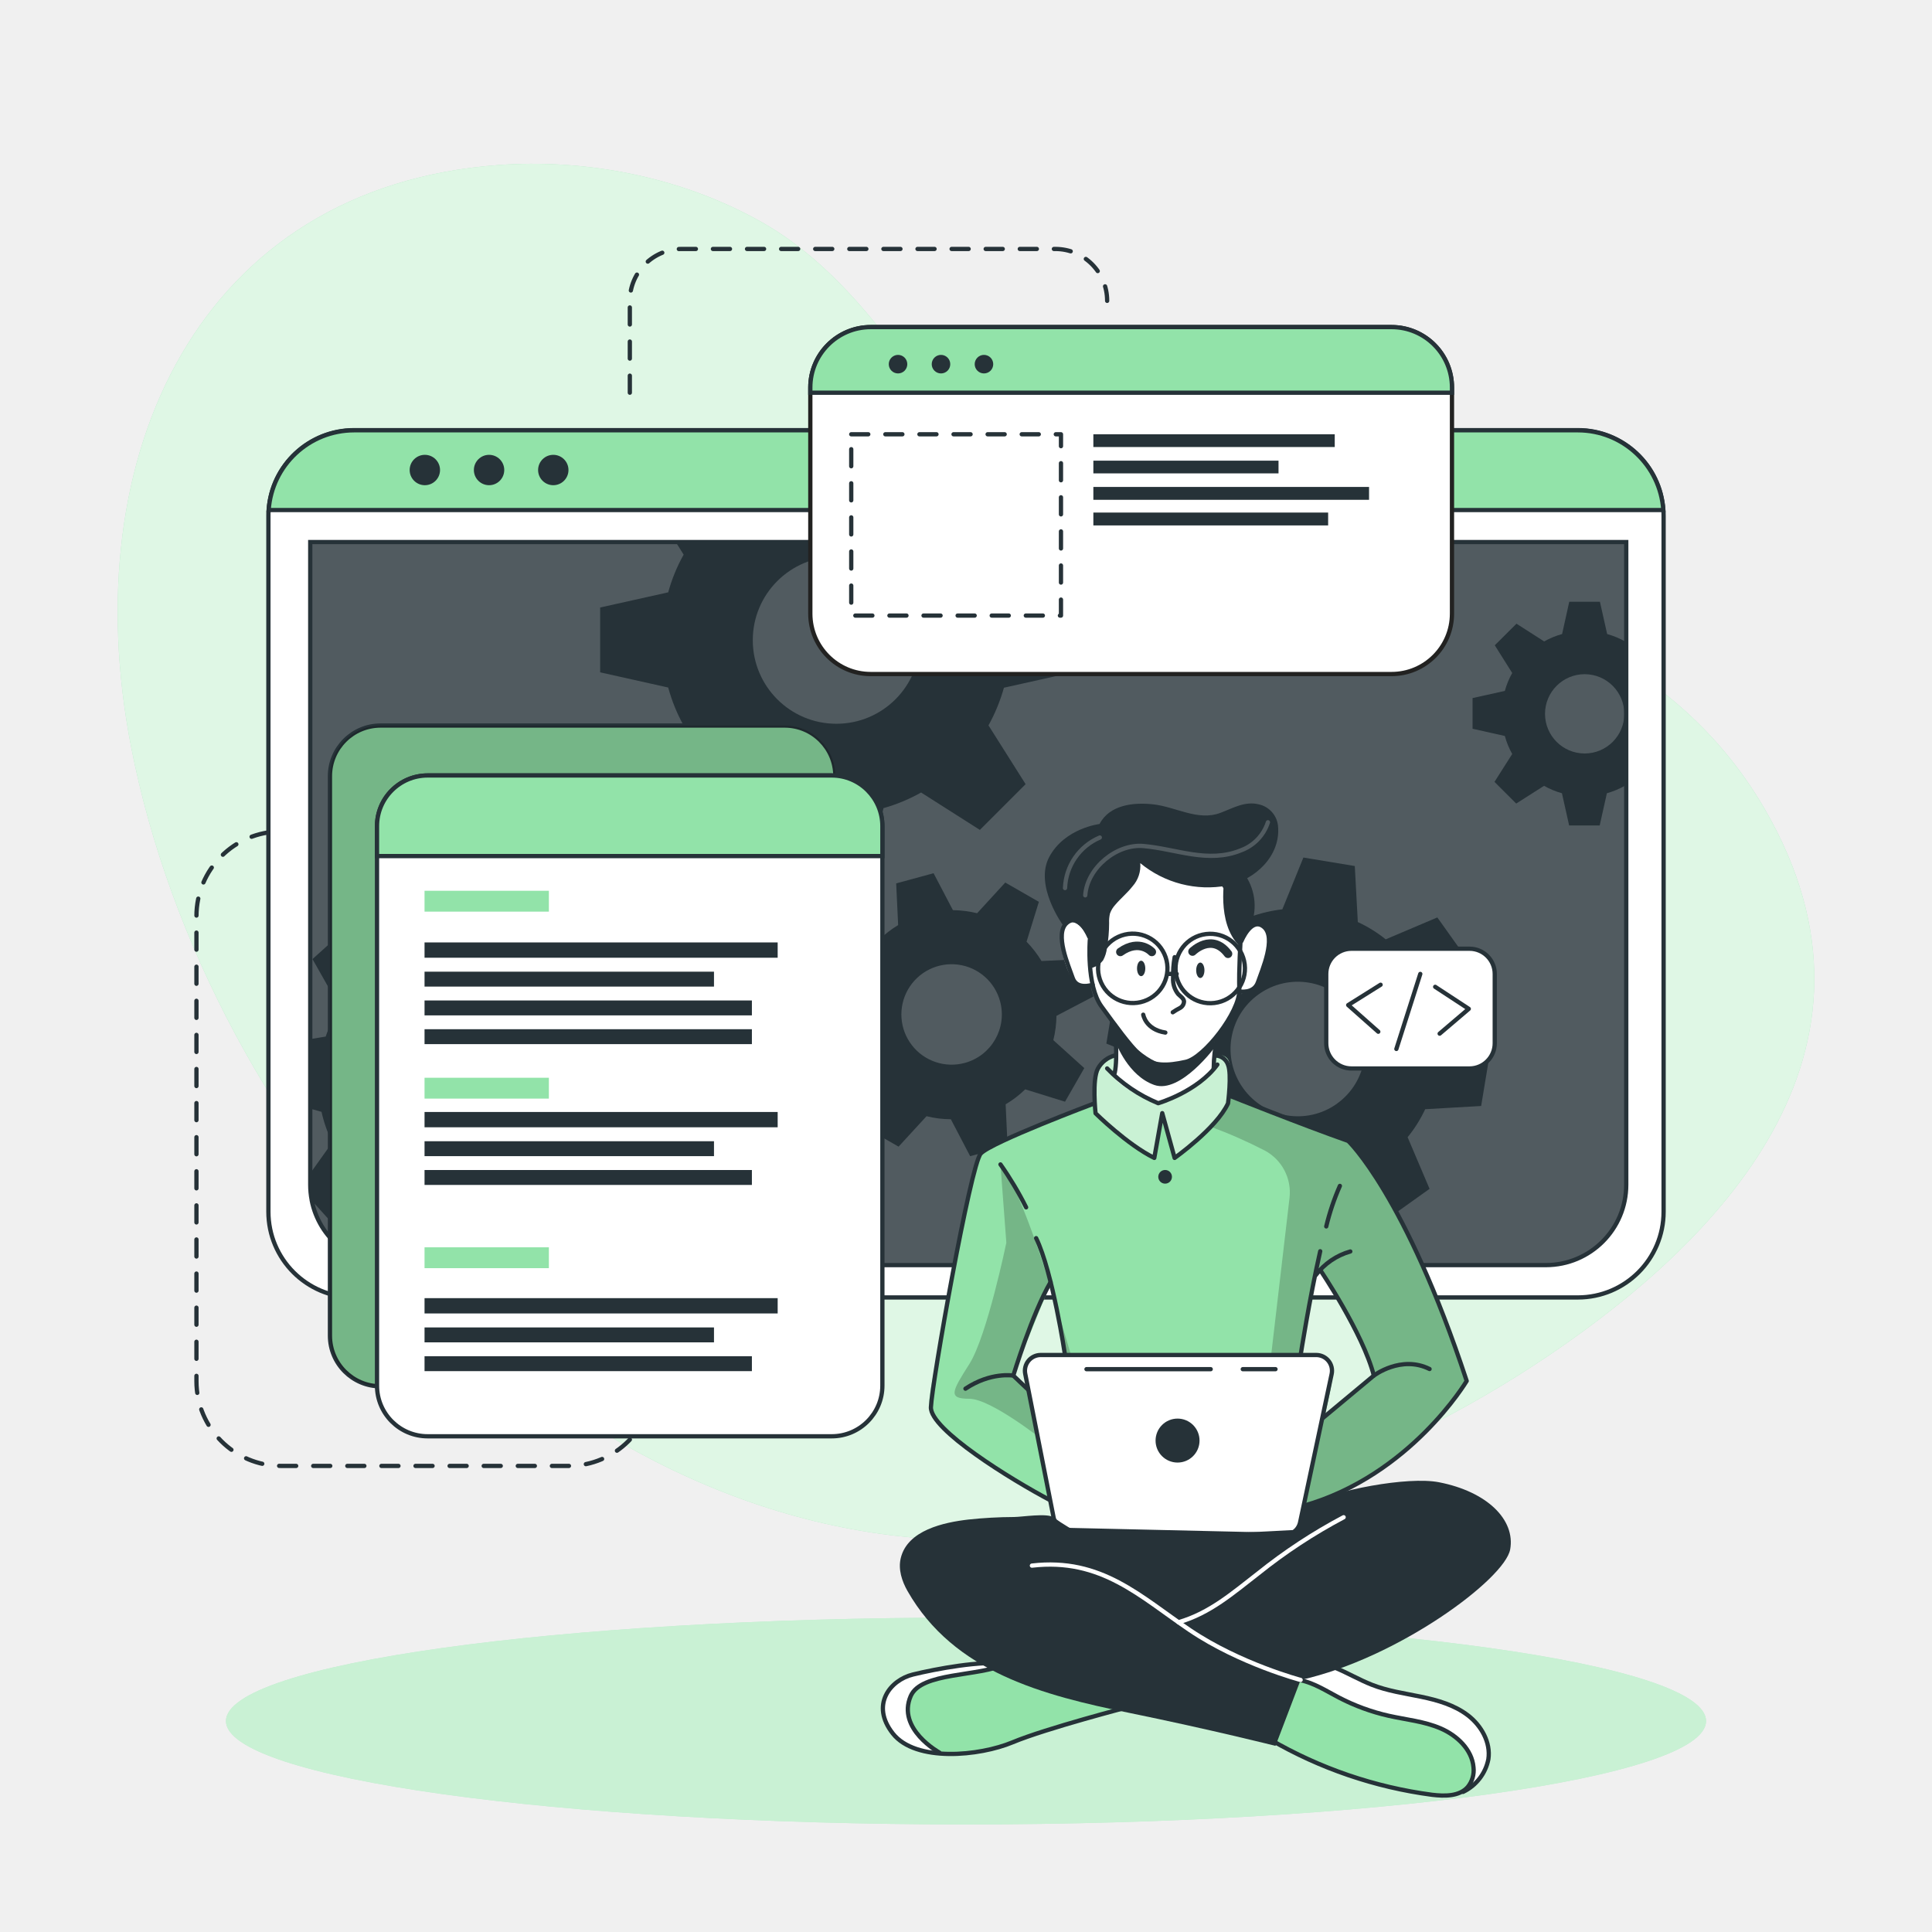
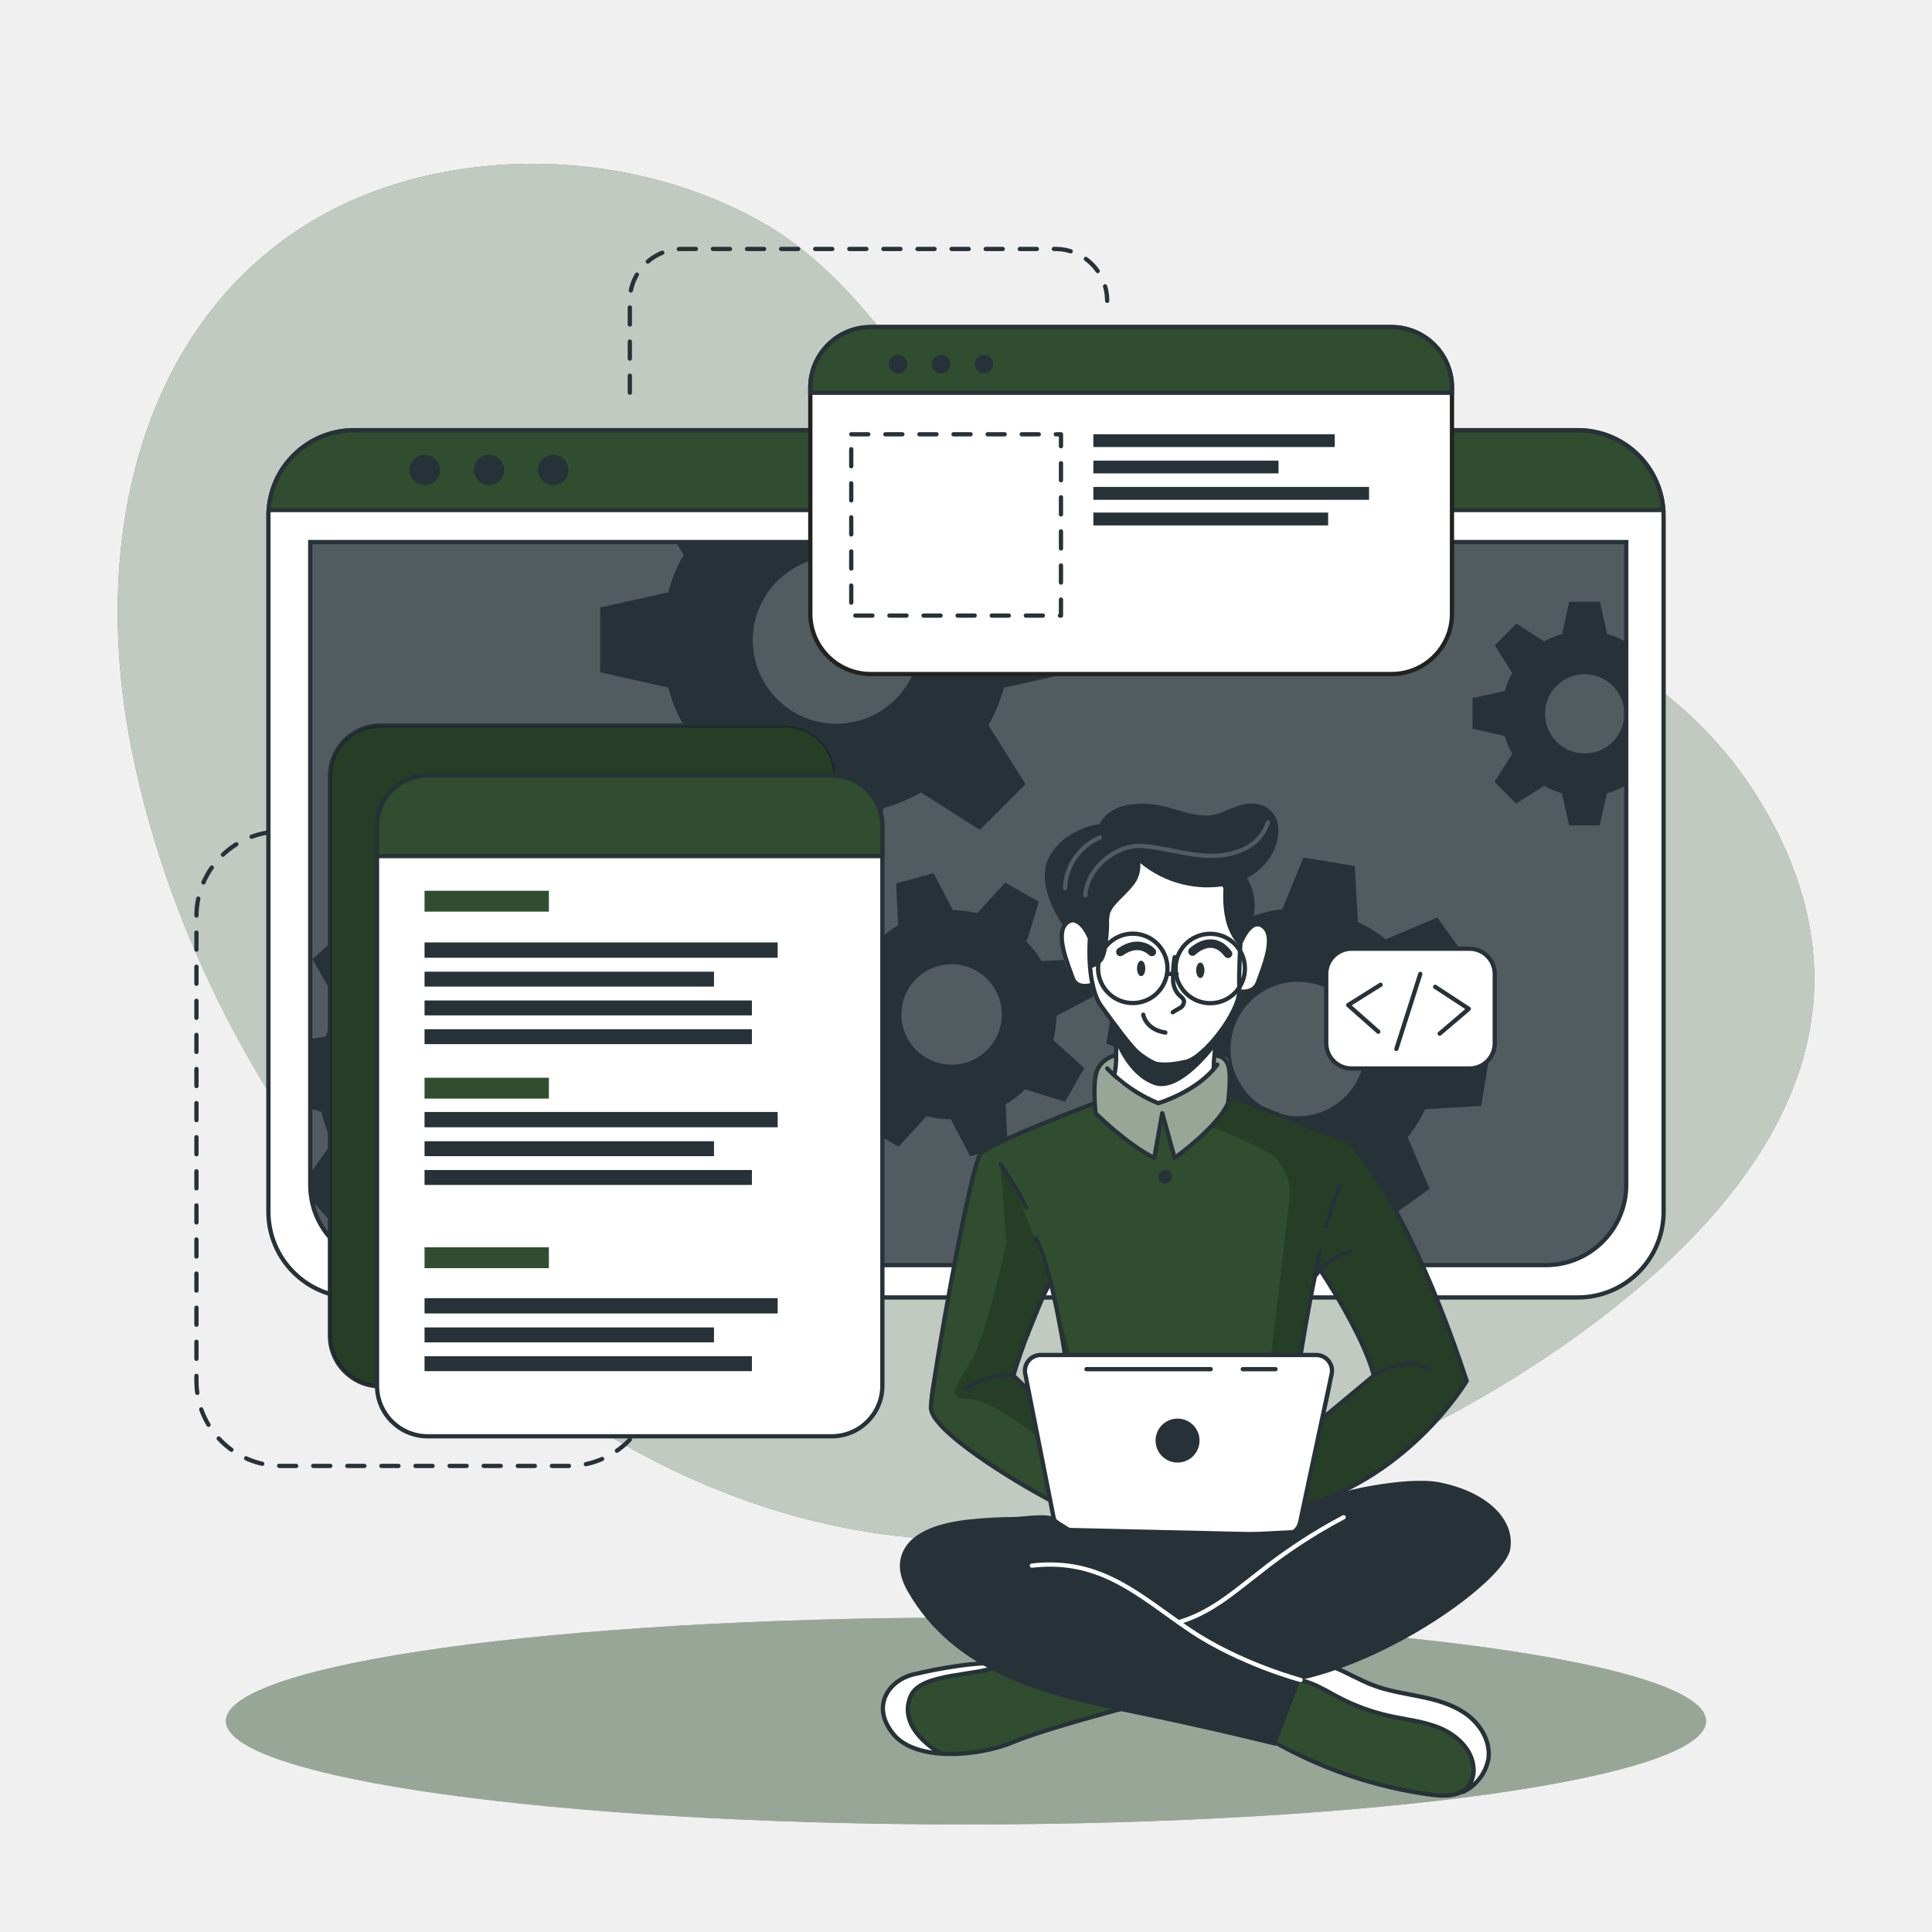
<svg xmlns="http://www.w3.org/2000/svg" viewBox="0 0 500 500">
-   <g id="freepik--background-simple--inject-49">
-     <path d="M456.55,209.11c-48.74-83.48-180.95-53.75-207.95-94.35C234.77,94,219.3,69.87,196.86,57.34c-21.39-12-46.19-16.21-67.81-14.63C51.84,48.36,19.11,117.44,33.94,193.3,53.74,294.49,143.44,397.86,250,398.58,305.74,399,359,379,400.7,350.87l.93-.63C443.33,321.85,493.77,272.84,456.55,209.11Z" style="fill:#92E3A9" />
+   <g id="freepik--background-simple--inject-13">
+     <path d="M456.55,209.11c-48.74-83.48-180.95-53.75-207.95-94.35C234.77,94,219.3,69.87,196.86,57.34c-21.39-12-46.19-16.21-67.81-14.63C51.84,48.36,19.11,117.44,33.94,193.3,53.74,294.49,143.44,397.86,250,398.58,305.74,399,359,379,400.7,350.87l.93-.63C443.33,321.85,493.77,272.84,456.55,209.11Z" style="fill:#304D30" />
    <path d="M456.55,209.11c-48.74-83.48-180.95-53.75-207.95-94.35C234.77,94,219.3,69.87,196.86,57.34c-21.39-12-46.19-16.21-67.81-14.63C51.84,48.36,19.11,117.44,33.94,193.3,53.74,294.49,143.44,397.86,250,398.58,305.74,399,359,379,400.7,350.87l.93-.63C443.33,321.85,493.77,272.84,456.55,209.11Z" style="fill:#fff;opacity:0.7" />
  </g>
-   <g id="freepik--Lines--inject-49">
+   <g id="freepik--Lines--inject-13">
    <path d="M78.19,215.18H72.77a21.93,21.93,0,0,0-21.93,21.93V357.45a21.93,21.93,0,0,0,21.93,21.93h74.36a21.93,21.93,0,0,0,21.93-21.93h0" style="fill:none;stroke:#263238;stroke-linecap:round;stroke-linejoin:round;stroke-width:1.103px;stroke-dasharray:4.412" />
    <path d="M163,101.63V77.86A13.43,13.43,0,0,1,176.4,64.43h96.7a13.43,13.43,0,0,1,13.43,13.43h0" style="fill:none;stroke:#263238;stroke-linecap:round;stroke-linejoin:round;stroke-width:1.103px;stroke-dasharray:4.412" />
  </g>
-   <g id="freepik--Shadow--inject-49">
-     <ellipse cx="250" cy="445.4" rx="191.52" ry="26.76" style="fill:#92E3A9" />
+   <g id="freepik--Shadow--inject-13">
+     <ellipse cx="250" cy="445.4" rx="191.52" ry="26.76" style="fill:#304D30" />
    <ellipse cx="250" cy="445.4" rx="191.52" ry="26.76" style="fill:#fff;opacity:0.5" />
  </g>
-   <g id="freepik--Window--inject-49">
+   <g id="freepik--Window--inject-13">
    <path d="M430.54,133.52V313.58a22.2,22.2,0,0,1-22.19,22.2H91.65a22.2,22.2,0,0,1-22.19-22.2V133.52c0-.53,0-1,.07-1.56a22.18,22.18,0,0,1,22.12-20.64h316.7A22.18,22.18,0,0,1,430.47,132C430.52,132.48,430.54,133,430.54,133.52Z" style="fill:#fff;stroke:#263238;stroke-linecap:round;stroke-linejoin:round;stroke-width:1.103px" />
    <path d="M80.26,140.28H420.87a0,0,0,0,1,0,0V306.61a20.8,20.8,0,0,1-20.8,20.8h-299a20.8,20.8,0,0,1-20.8-20.8V140.28a0,0,0,0,1,0,0Z" style="fill:#263238" />
    <path d="M420.88,140.28V306.61a20.69,20.69,0,0,1-20.57,20.8H100.83a20.69,20.69,0,0,1-20.57-20.8V140.28Z" style="fill:#fff;opacity:0.2" />
-     <path d="M430.47,132H69.53a22.18,22.18,0,0,1,22.12-20.64h316.7A22.18,22.18,0,0,1,430.47,132Z" style="fill:#92E3A9;stroke:#263238;stroke-miterlimit:10;stroke-width:1.103px" />
+     <path d="M430.47,132H69.53a22.18,22.18,0,0,1,22.12-20.64h316.7A22.18,22.18,0,0,1,430.47,132Z" style="fill:#304D30;stroke:#263238;stroke-miterlimit:10;stroke-width:1.103px" />
    <path d="M113.88,121.64a3.93,3.93,0,1,1-3.93-3.93A3.93,3.93,0,0,1,113.88,121.64Z" style="fill:#263238" />
    <path d="M130.5,121.64a3.93,3.93,0,1,1-3.93-3.93A3.93,3.93,0,0,1,130.5,121.64Z" style="fill:#263238" />
    <circle cx="143.19" cy="121.64" r="3.93" style="fill:#263238" />
    <path d="M420.87,140.28V306.61a20.8,20.8,0,0,1-20.8,20.8h-299a20.8,20.8,0,0,1-20.4-16.76v-.06a21,21,0,0,1-.38-4V140.28Z" style="fill:none;stroke:#263238;stroke-miterlimit:10;stroke-width:1.103px" />
    <path d="M420.55,166a20.94,20.94,0,0,0-4.62-1.91l-1.87-8.35h-7.94l-1.85,8.35a20.25,20.25,0,0,0-4.64,1.91l-7.17-4.59L386.85,167l4.51,7.17a20.35,20.35,0,0,0-1.91,4.64l-8.35,1.85v7.94l8.35,1.87a20,20,0,0,0,1.91,4.66l-4.59,7.22,5.62,5.61,7.21-4.59a20.39,20.39,0,0,0,4.63,1.92l1.86,8.34H414l1.86-8.34a20.78,20.78,0,0,0,4.62-1.92l.37.24V165.8Zm-10.44,29a10.26,10.26,0,1,1,10.26-10.25A10.25,10.25,0,0,1,410.11,195Z" style="fill:#263238" />
    <path d="M277.45,174.05V157.31l-17.6-3.91a45.51,45.51,0,0,0-4-9.77l2.13-3.35h-83.1l2.05,3.26a43,43,0,0,0-4,9.76l-17.61,3.92V174l17.61,3.93a43.65,43.65,0,0,0,4,9.84l-9.67,15.21,11.85,11.84,15.2-9.68a44.38,44.38,0,0,0,9.77,4.05L208,226.74H224.7l3.94-17.59a44.64,44.64,0,0,0,9.74-4.05l15.21,9.68,11.84-11.84-9.61-15.21a45.87,45.87,0,0,0,4-9.75Zm-61,13.26a21.63,21.63,0,1,1,21.63-21.63A21.62,21.62,0,0,1,216.45,187.31Z" style="fill:#263238" />
    <path d="M166.38,289l.71-13.29-13.77-3.88a37.21,37.21,0,0,0-2.82-7.9l8.32-11.68-8.92-9.89-12.46,7a36.51,36.51,0,0,0-7.59-3.63l-2.38-14.12L114.19,231l-3.84,13.81a35,35,0,0,0-7.9,2.8l-11.67-8.31-9.91,8.91,7.06,12.47a35,35,0,0,0-3.64,7.58l-4,.66v18l2.92.82A34.6,34.6,0,0,0,86,295.65l-5.74,8.05.38,6.89v.06l5.93,6.57,12.48-7.05a34.66,34.66,0,0,0,7.61,3.67L109,327.4h0l.11.57,13.28.7.35-1.27h0l3.49-12.53a35.53,35.53,0,0,0,7.94-2.8l11.65,8.3,9.9-8.9-7-12.48a34.53,34.53,0,0,0,3.59-7.57Zm-35.27-20.75a17.2,17.2,0,1,0-1.28,24.28A17.2,17.2,0,0,0,131.11,268.29Z" style="fill:#263238" />
    <path d="M272.6,269.19a27.25,27.25,0,0,0,.81-6.29l9.55-5-2.64-9.69-10.78.5a27.27,27.27,0,0,0-3.87-5l3.19-10.31-8.7-5-7.28,7.94a28.8,28.8,0,0,0-6.27-.8l-5-9.55-9.68,2.63.51,10.79a27.24,27.24,0,0,0-5,3.87l-10.32-3.19-5,8.69,8,7.27a26,26,0,0,0-.79,6.27l-9.57,5,2.64,9.68,10.8-.51a25.39,25.39,0,0,0,3.85,5l-3.21,10.26,8.71,5,7.24-7.88a26.12,26.12,0,0,0,6.29.79l5,9.56,9.68-2.63-.43-9.22-.07-1.58a26.41,26.41,0,0,0,5.06-3.87l10.31,3.2,4.26-7.44.72-1.26Zm-22.87,5.88a13,13,0,1,1,9.1-15.9A13,13,0,0,1,249.73,275.07Z" style="fill:#263238" />
    <path d="M383.32,286.23l2.2-13.3-13.46-5.41a35.27,35.27,0,0,0-1.93-8.3l9.69-10.79-7.84-11-13.36,5.67a35.38,35.38,0,0,0-7.22-4.48l-.78-14.49-13.3-2.2-5.45,13.4a37.15,37.15,0,0,0-8.27,1.95l-10.82-9.69-10.95,7.84,5.68,13.35a36.24,36.24,0,0,0-4.05,6.29c-.15.31-.31.62-.45.93l-14.48.8-2.21,13.28,2.18.88,11.28,4.55a35.18,35.18,0,0,0,1.93,8.26L292,294.63l7.85,11,13.35-5.7a35.06,35.06,0,0,0,7.21,4.52l.75,14.42,13.29,2.2,5.44-13.3a35.13,35.13,0,0,0,8.28-1.94l10.8,9.69,11-7.85-5.68-13.36a34.78,34.78,0,0,0,4.55-7.25Zm-37.3-.6a17.41,17.41,0,1,1,4-24.29A17.41,17.41,0,0,1,346,285.63Z" style="fill:#263238" />
  </g>
-   <g id="freepik--Graphics--inject-49">
-     <rect x="85.39" y="187.77" width="130.8" height="171.01" rx="13.11" style="fill:#92E3A9;stroke:#263238;stroke-miterlimit:10;stroke-width:1.103px" />
+   <g id="freepik--Graphics--inject-13">
+     <rect x="85.39" y="187.77" width="130.8" height="171.01" rx="13.11" style="fill:#304D30;stroke:#263238;stroke-miterlimit:10;stroke-width:1.103px" />
    <rect x="85.39" y="187.77" width="130.8" height="171.01" rx="13.11" style="opacity:0.2" />
    <path d="M228.36,213.8V358.59a13.11,13.11,0,0,1-13.11,13.12H110.67a13.11,13.11,0,0,1-13.1-13.12V213.8a13.11,13.11,0,0,1,13.1-13.11H215.25A13.11,13.11,0,0,1,228.36,213.8Z" style="fill:#fff;stroke:#263238;stroke-linecap:round;stroke-linejoin:round;stroke-width:1.103px" />
-     <path d="M228.36,213.8v7.75H97.57V213.8a13.11,13.11,0,0,1,13.1-13.11H215.25A13.11,13.11,0,0,1,228.36,213.8Z" style="fill:#92E3A9;stroke:#263238;stroke-miterlimit:10;stroke-width:1.103px" />
-     <rect x="109.87" y="230.53" width="32.18" height="5.4" style="fill:#92E3A9" />
-     <rect x="109.87" y="278.92" width="32.18" height="5.4" style="fill:#92E3A9" />
-     <rect x="109.87" y="322.8" width="32.18" height="5.4" style="fill:#92E3A9" />
+     <path d="M228.36,213.8v7.75H97.57V213.8a13.11,13.11,0,0,1,13.1-13.11H215.25A13.11,13.11,0,0,1,228.36,213.8Z" style="fill:#304D30;stroke:#263238;stroke-miterlimit:10;stroke-width:1.103px" />
+     <rect x="109.87" y="230.53" width="32.18" height="5.4" style="fill:#304D30" />
+     <rect x="109.87" y="278.92" width="32.18" height="5.4" style="fill:#304D30" />
+     <rect x="109.87" y="322.8" width="32.18" height="5.4" style="fill:#304D30" />
    <rect x="109.87" y="243.9" width="91.39" height="3.96" style="fill:#263238" />
    <rect x="109.87" y="251.47" width="74.91" height="3.86" style="fill:#263238" />
    <rect x="109.87" y="258.92" width="84.72" height="3.86" style="fill:#263238" />
    <rect x="109.87" y="266.36" width="84.72" height="3.86" style="fill:#263238" />
    <rect x="109.87" y="287.78" width="91.39" height="3.96" style="fill:#263238" />
    <rect x="109.87" y="295.35" width="74.91" height="3.86" style="fill:#263238" />
    <rect x="109.87" y="302.8" width="84.72" height="3.86" style="fill:#263238" />
    <rect x="109.87" y="335.96" width="91.39" height="3.96" style="fill:#263238" />
    <rect x="109.87" y="343.54" width="74.91" height="3.86" style="fill:#263238" />
    <rect x="109.87" y="350.99" width="84.72" height="3.86" style="fill:#263238" />
    <path d="M375.77,100.29v58.52a15.63,15.63,0,0,1-15.64,15.63H225.35a15.63,15.63,0,0,1-15.64-15.63V100.29a15.65,15.65,0,0,1,15.64-15.64H360.13A15.64,15.64,0,0,1,375.77,100.29Z" style="fill:#fff;stroke:#222221;stroke-miterlimit:10;stroke-width:1.103px" />
-     <path d="M375.77,100.29v1.34H209.71v-1.34a15.65,15.65,0,0,1,15.64-15.64H360.13A15.64,15.64,0,0,1,375.77,100.29Z" style="fill:#92E3A9;stroke:#263238;stroke-miterlimit:10;stroke-width:1.103px" />
+     <path d="M375.77,100.29v1.34H209.71v-1.34a15.65,15.65,0,0,1,15.64-15.64H360.13A15.64,15.64,0,0,1,375.77,100.29Z" style="fill:#304D30;stroke:#263238;stroke-miterlimit:10;stroke-width:1.103px" />
    <path d="M234.11,95.94a2.4,2.4,0,1,1,0-3.39A2.41,2.41,0,0,1,234.11,95.94Z" style="fill:#263238" />
    <path d="M245.23,95.94a2.4,2.4,0,1,1,0-3.39A2.41,2.41,0,0,1,245.23,95.94Z" style="fill:#263238" />
    <path d="M256.35,95.94a2.4,2.4,0,1,1,0-3.39A2.41,2.41,0,0,1,256.35,95.94Z" style="fill:#263238" />
    <rect x="220.3" y="112.39" width="54.28" height="46.92" style="fill:none;stroke:#263238;stroke-linecap:round;stroke-linejoin:round;stroke-width:1.103px;stroke-dasharray:4.412" />
    <rect x="282.96" y="112.39" width="62.47" height="3.3" style="fill:#263238" />
    <rect x="282.96" y="119.22" width="47.92" height="3.29" style="fill:#263238" />
    <rect x="282.96" y="126.02" width="71.35" height="3.33" style="fill:#263238" />
    <rect x="282.96" y="132.65" width="60.76" height="3.33" style="fill:#263238" />
    <rect x="343.23" y="245.53" width="43.61" height="30.99" rx="6.53" style="fill:#fff;stroke:#263238;stroke-linecap:round;stroke-linejoin:round;stroke-width:1.103px" />
    <polyline points="357.3 254.85 348.91 260.11 356.7 267.01" style="fill:none;stroke:#263238;stroke-linecap:round;stroke-linejoin:round;stroke-width:1.103px" />
    <polyline points="372.58 267.51 380.12 261.09 371.42 255.39" style="fill:none;stroke:#263238;stroke-linecap:round;stroke-linejoin:round;stroke-width:1.103px" />
    <line x1="361.38" y1="271.47" x2="367.57" y2="252.05" style="fill:none;stroke:#263238;stroke-linecap:round;stroke-linejoin:round;stroke-width:1.103px" />
  </g>
-   <g id="freepik--Character--inject-49">
-     <path d="M296.86,440.47s-29,8.31-33.05,9.75c-3.68,1.3-13.66,4.8-21.15,3.71a15.89,15.89,0,0,1-2.14-.46c-7.59-2.26-11-4.37-12-9.14s2.78-8.29,6.42-10.54,23.38-4.6,23.38-4.6l4.77,1.4h0Z" style="fill:#92E3A9" />
+   <g id="freepik--Character--inject-13">
+     <path d="M296.86,440.47s-29,8.31-33.05,9.75c-3.68,1.3-13.66,4.8-21.15,3.71a15.89,15.89,0,0,1-2.14-.46c-7.59-2.26-11-4.37-12-9.14s2.78-8.29,6.42-10.54,23.38-4.6,23.38-4.6l4.77,1.4h0Z" style="fill:#304D30" />
    <path d="M242.66,453.93a15.89,15.89,0,0,1-2.14-.46c-7.59-2.26-11-4.37-12-9.14s2.78-8.29,6.42-10.54,23.38-4.6,23.38-4.6l4.77,1.4c-4.32,2-20.4,3.09-23.91,5.11s-5.2,5.82-3.13,11C237.16,449.4,240.12,452.05,242.66,453.93Z" style="fill:#fff" />
    <path d="M292.5,441.65s-21.78,5.64-30.42,9.25-25.11,5.19-31-2.25-.68-13.86,5.19-15.29,17.74-3.68,24.22-2.77" style="fill:none;stroke:#263238;stroke-linecap:round;stroke-linejoin:round;stroke-width:1.103px" />
    <path d="M243.09,453.54s-11.08-6.08-7.4-14.6c2.72-6.28,17.5-4.92,24.82-8.35" style="fill:none;stroke:#263238;stroke-linecap:round;stroke-linejoin:round;stroke-width:1.103px" />
-     <path d="M385.19,455.28c-.3,3-1.35,5.81-4.35,7.58-2,1.18-4.84,1.88-8.91,1.84-10.17-.13-29.29-7.4-29.29-7.4l-17.9-9.9,9.31-14.73,2.55-4,6.58,1.48s5.45,3.09,10.93,5.55,18.79,3,23.48,6.77S385.7,450.34,385.19,455.28Z" style="fill:#92E3A9" />
+     <path d="M385.19,455.28c-.3,3-1.35,5.81-4.35,7.58-2,1.18-4.84,1.88-8.91,1.84-10.17-.13-29.29-7.4-29.29-7.4l-17.9-9.9,9.31-14.73,2.55-4,6.58,1.48s5.45,3.09,10.93,5.55,18.79,3,23.48,6.77S385.7,450.34,385.19,455.28Z" style="fill:#304D30" />
    <path d="M385.19,455.28c-.3,3-1.35,5.81-4.35,7.58a13.39,13.39,0,0,0-.5-8.94c-2-4.49-8.51-8.45-17.07-9.11s-15.11-4.66-18.54-6.45c-2.68-1.39-8.33-4.43-10.68-5.69l2.55-4,6.58,1.48s5.45,3.09,10.93,5.55,18.79,3,23.48,6.77S385.7,450.34,385.19,455.28Z" style="fill:#fff" />
    <path d="M328.71,450.18a112.86,112.86,0,0,0,41.9,14.31c3.26.39,7.05.45,9.23-2a6.82,6.82,0,0,0,1.5-5.11c-.39-4.6-4.26-8.24-8.5-10.07s-8.91-2.25-13.42-3.26a53.38,53.38,0,0,1-12.9-4.72c-3.24-1.69-6.37-3.74-9.94-4.5s-7.82.16-9.73,3.28" style="fill:none;stroke:#263238;stroke-linecap:round;stroke-linejoin:round;stroke-width:1.103px" />
    <path d="M378.64,463.74a11.92,11.92,0,0,0,6.55-8.46c.65-4.33-1.82-8.69-5.29-11.35s-7.82-3.92-12.11-4.81S359.11,437.63,355,436c-6.27-2.46-12.46-7.3-19-5.57" style="fill:none;stroke:#263238;stroke-linecap:round;stroke-linejoin:round;stroke-width:1.103px" />
-     <path d="M348.91,295.26l-30.29-11.52-.38-.15s.11-.8.2-2c.19-2.42.29-6.36-.85-7.69-1.69-2-6.47-.32-11.14-2.46s-13.3,1.69-13.3,1.69-6.24-1.15-9,3.35c-1.4,3.63-.92,9-.92,9l-.57.2c-3.61,1.35-23.25,8.74-27.4,11.71-4.59,3.25-9.67,36.62-11.3,46.42s-4.53,18.63-3.06,22,22.57,19.62,34.71,23.81,55.19,3,55.19,3,.7-.19,1.95-.59c7.28-2.34,33.11-12,46.82-34.68C379.59,357.39,366.31,313.86,348.91,295.26Zm-81.84,56.13c-2.23,1.58-1,7.7-1,7.7l-3.79-3.34,9.52-23.41,4.06,18S269.3,349.82,267.07,351.39Zm76.16,14.87c-1.05.54,3-10.71,1.08-13.26s-7.71-2.31-7.71-2.31l.49-3.07,3.43-17.6,1.14-1.35s11.78,20.19,13.89,27.31C355.55,356,342.71,366.26,343.23,366.26Z" style="fill:#92E3A9" />
+     <path d="M348.91,295.26l-30.29-11.52-.38-.15s.11-.8.2-2c.19-2.42.29-6.36-.85-7.69-1.69-2-6.47-.32-11.14-2.46s-13.3,1.69-13.3,1.69-6.24-1.15-9,3.35c-1.4,3.63-.92,9-.92,9l-.57.2c-3.61,1.35-23.25,8.74-27.4,11.71-4.59,3.25-9.67,36.62-11.3,46.42s-4.53,18.63-3.06,22,22.57,19.62,34.71,23.81,55.19,3,55.19,3,.7-.19,1.95-.59c7.28-2.34,33.11-12,46.82-34.68C379.59,357.39,366.31,313.86,348.91,295.26Zm-81.84,56.13c-2.23,1.58-1,7.7-1,7.7l-3.79-3.34,9.52-23.41,4.06,18S269.3,349.82,267.07,351.39Zm76.16,14.87c-1.05.54,3-10.71,1.08-13.26s-7.71-2.31-7.71-2.31l.49-3.07,3.43-17.6,1.14-1.35s11.78,20.19,13.89,27.31C355.55,356,342.71,366.26,343.23,366.26Z" style="fill:#304D30" />
    <path d="M291.72,222.25l-15.64,16.6s-2.15,1.91-1.3,6.72,2.85,9,4.36,9.28a21.37,21.37,0,0,0,3.62.32s3.35,7.26,5.73,10.11c0,0,.82,11.21.38,14.32,0,0,5.62,4.91,10.91,5.53s13.46-7.48,13.46-7.48l2-9.92s4.8-7.28,5.12-9.22,2.52-1.44,3.6-2.4,3.57-5.23,4-9.27.44-8.68-4.25-7.32c-4.07-1.09-1.52-9.69-1.52-9.69l-7.15-6.3Z" style="fill:#fff" />
    <path d="M318.62,283.74a17.67,17.67,0,0,1-.81,1.81c-2.58,4.86-13.82,14.13-13.82,14.13l-3.4-10.45-1.86,10.45c-3.75-1.64-15.19-11.55-15.19-11.55s-.39-.93-.86-2.38l.57-.2s-.48-5.41.92-9c2.74-4.5,9-3.35,9-3.35s8.63-3.83,13.3-1.69,9.45.48,11.14,2.46.65,9.66.65,9.66Z" style="fill:#fff;opacity:0.5" />
    <path d="M348.91,295.26l-30.29-11.52-.38-.15s.11-.8.2-2l-.63,3.93-4.48,6.08a124,124,0,0,1,14,6.16A12.28,12.28,0,0,1,333.73,310l-5.58,47.75-2.29,27.11,6.91,7.17c7.28-2.34,33.11-12,46.82-34.68C379.59,357.39,366.31,313.86,348.91,295.26Zm-5.68,71c-1.05.54,3-10.71,1.08-13.26s-7.71-2.31-7.71-2.31l.49-3.07,3.43-17.6,1.14-1.35s11.78,20.19,13.89,27.31C355.55,356,342.71,366.26,343.23,366.26Z" style="opacity:0.2" />
    <path d="M277.87,353l-4.71-15.74s-8.45-28.81-14.24-35.91l1.52,20.26s-5,24.2-9.57,31.39-5.59,9,0,9,19.2,10.84,19.2,10.84l-1.05-9ZM266,359.09l-3.79-3.34,9.52-23.41,4.06,18s-6.52-.49-8.75,1.08S266,359.09,266,359.09Z" style="opacity:0.2" />
    <path d="M288.49,265.28s.86,8.49,0,12.37" style="fill:none;stroke:#263238;stroke-linecap:round;stroke-linejoin:round;stroke-width:1.103px" />
    <path d="M314.11,276.51a36.53,36.53,0,0,1,.94-8.11" style="fill:none;stroke:#263238;stroke-linecap:round;stroke-linejoin:round;stroke-width:1.103px" />
    <path d="M316.38,228.58s5.14,6.45,4.87,11.33-.65,10.66-.52,16.32-9.09,17.52-13.83,18.57-8.82,1.32-11.85-1.71-6.06-7.24-10-12.64-3-17.25-3-17.25" style="fill:none;stroke:#263238;stroke-linecap:round;stroke-linejoin:round;stroke-width:1.103px" />
    <path d="M304,247.71a26.82,26.82,0,0,0-.4,5.37,6.05,6.05,0,0,0,1.32,4.2c.57.58,1.39,1.05,1.5,1.85a2,2,0,0,1-1.06,1.75,15.55,15.55,0,0,0-1.85,1.1" style="fill:none;stroke:#263238;stroke-linecap:round;stroke-linejoin:round;stroke-width:1.103px" />
    <path d="M295.87,262.6s.59,3.83,5.72,4.63" style="fill:none;stroke:#263238;stroke-linecap:round;stroke-linejoin:round;stroke-width:1.103px" />
    <path d="M296.4,250.63c0,1.11-.48,2-1.07,2s-1.07-.89-1.07-2,.48-2,1.07-2S296.4,249.53,296.4,250.63Z" style="fill:#263238" />
    <path d="M311.71,251.11c0,1.11-.48,2-1.07,2s-1.07-.9-1.07-2,.48-2,1.07-2S311.71,250,311.71,251.11Z" style="fill:#263238" />
    <path d="M308.62,246.26s5-5,9.19.58" style="fill:none;stroke:#263238;stroke-linecap:round;stroke-linejoin:round;stroke-width:2.206px" />
    <path d="M298.09,246.36s-3.16-3.54-8.14,0" style="fill:none;stroke:#263238;stroke-linecap:round;stroke-linejoin:round;stroke-width:2.206px" />
    <path d="M288.87,270s3.05,8.4,9.86,10.79,15.85-10,15.85-10l-.47-1.61s-5.93,7.7-12.52,6.39-13.1-10.25-13.1-10.25Z" style="fill:#263238" />
    <path d="M282.76,254.85s-4.06,1.43-5.14-1.73-4.78-11.49-1.54-14.27,5.84,3.67,5.84,3.67" style="fill:none;stroke:#263238;stroke-linecap:round;stroke-linejoin:round;stroke-width:1.103px" />
    <path d="M320.72,256.57s3.77.76,4.85-2.4,4.78-11.49,1.54-14.27-5.84,3.67-5.84,3.67" style="fill:none;stroke:#263238;stroke-linecap:round;stroke-linejoin:round;stroke-width:1.103px" />
    <path d="M281.92,250.63a5.62,5.62,0,0,0,3.56-2.1,8.74,8.74,0,0,0,1-3.19,37.59,37.59,0,0,0,.56-6.44,8.81,8.81,0,0,1,.23-2.51,6.6,6.6,0,0,1,1.36-2.23c1.41-1.66,3.12-3.06,4.47-4.78a8,8,0,0,0,2-6,27.45,27.45,0,0,0,22.47,5.81c7.15-1.4,14-7.67,13.17-15.55a6.37,6.37,0,0,0-5-5.48c-3.53-.88-6.7,1-9.9,2.21-5.83,2.2-11.54-1.58-17.43-2.21-5-.55-11.23.08-13.85,5.09,0,0-9,1.06-13,8.5s3.57,17.73,3.57,17.73,3-3.68,6.93,3.76Z" style="fill:#263238" />
    <path d="M317,226.68s-2.34,12.2,3.77,18.11c0,0,1.34-3.67,2.69-4.57a14.13,14.13,0,0,0-1.07-13.54C317.87,219.58,317,226.68,317,226.68Z" style="fill:#263238" />
    <path d="M328.14,212.8a11.49,11.49,0,0,1-7,7.27c-8.48,3.46-16.71-.37-25.21-1.12-6.93-.62-14.58,5.64-15.07,12.76" style="fill:none;stroke:#fff;stroke-linecap:round;stroke-linejoin:round;stroke-width:1.103px;opacity:0.2" />
    <path d="M275.63,229.83a14.81,14.81,0,0,1,9-13.08" style="fill:none;stroke:#fff;stroke-linecap:round;stroke-linejoin:round;stroke-width:1.103px;opacity:0.2" />
    <path d="M286.53,276.51a38.71,38.71,0,0,0,13.21,9s10.15-2.95,15.31-10" style="fill:none;stroke:#263238;stroke-linecap:round;stroke-linejoin:round;stroke-width:1.103px" />
    <circle cx="293.15" cy="250.63" r="8.98" transform="translate(-77.79 145.02) rotate(-24.64)" style="fill:none;stroke:#263238;stroke-linecap:round;stroke-linejoin:round;stroke-width:1.103px" />
    <circle cx="313.22" cy="250.63" r="8.98" transform="translate(-28.22 40.06) rotate(-7)" style="fill:none;stroke:#263238;stroke-linecap:round;stroke-linejoin:round;stroke-width:1.103px" />
    <path d="M288.49,273.16a7,7,0,0,0-4.33,3.35c-1.59,2.8-.63,11.61-.63,11.61s8.21,8.12,15.2,11.55l2.06-11.59,3.2,11.59s10.82-7.65,13.82-14.12c0,0,1-7.55,0-10a3.47,3.47,0,0,0-3.23-2.37" style="fill:none;stroke:#263238;stroke-linecap:round;stroke-linejoin:round;stroke-width:1.103px" />
    <path d="M275.63,350.7s-3.21-21.5-7.48-30.27" style="fill:none;stroke:#263238;stroke-linecap:round;stroke-linejoin:round;stroke-width:1.103px" />
    <path d="M258.92,301.35a87,87,0,0,1,6.64,11.11" style="fill:none;stroke:#263238;stroke-linecap:round;stroke-linejoin:round;stroke-width:1.103px" />
    <path d="M343.23,317.4a62.1,62.1,0,0,1,3.53-10.49" style="fill:none;stroke:#263238;stroke-linecap:round;stroke-linejoin:round;stroke-width:1.103px" />
    <path d="M336.6,350.7s2.31-14.74,5.07-26.88" style="fill:none;stroke:#263238;stroke-linecap:round;stroke-linejoin:round;stroke-width:1.103px" />
    <path d="M340.52,330a17,17,0,0,1,8.94-6.12" style="fill:none;stroke:#263238;stroke-linecap:round;stroke-linejoin:round;stroke-width:1.103px" />
    <path d="M318.25,283.59s18.63,7.45,30.66,11.68c0,0,14.8,13.91,30.67,62.12,0,0-14.54,24.46-42.2,32.3" style="fill:none;stroke:#263238;stroke-linecap:round;stroke-linejoin:round;stroke-width:1.103px" />
    <path d="M342.18,367.13,355.55,356s7.07-5.37,14.42-1.7" style="fill:none;stroke:#263238;stroke-linecap:round;stroke-linejoin:round;stroke-width:1.103px" />
    <path d="M341.67,328.67S352.72,345,355.55,356" style="fill:none;stroke:#263238;stroke-linecap:round;stroke-linejoin:round;stroke-width:1.103px" />
    <path d="M266.15,359.71,262.24,356s-5.8-1-12.38,3.39" style="fill:none;stroke:#263238;stroke-linecap:round;stroke-linejoin:round;stroke-width:1.103px" />
    <path d="M262.24,356s4.86-16,9.65-24.19" style="fill:none;stroke:#263238;stroke-linecap:round;stroke-linejoin:round;stroke-width:1.103px" />
    <path d="M283.25,285.55s-26.81,10.06-29.44,13-12.62,59.19-12.89,65.63c-.23,5.76,20.65,18.69,31,24.14" style="fill:none;stroke:#263238;stroke-linecap:round;stroke-linejoin:round;stroke-width:1.103px" />
    <path d="M303.3,304.56a1.77,1.77,0,1,1-1.77-1.77A1.76,1.76,0,0,1,303.3,304.56Z" style="fill:#263238" />
    <path d="M334.32,398.78h-61a1.43,1.43,0,0,1-1.43-1.43h0a1.43,1.43,0,0,1,1.43-1.43h61a1.43,1.43,0,0,1,1.43,1.43h0A1.43,1.43,0,0,1,334.32,398.78Z" style="fill:#263238" />
    <path d="M336.46,394l8.17-38.4a4.08,4.08,0,0,0-4-4.93h-71.3a4.08,4.08,0,0,0-4,4.88l7.33,37.12a4.08,4.08,0,0,0,3.91,3.29l55.79,1.28A4.1,4.1,0,0,0,336.46,394Z" style="fill:#fff;stroke:#263238;stroke-linecap:round;stroke-linejoin:round;stroke-width:1.103px" />
    <path d="M310.44,372.83a5.69,5.69,0,1,1-5.69-5.7A5.69,5.69,0,0,1,310.44,372.83Z" style="fill:#263238" />
    <line x1="321.63" y1="354.34" x2="330.1" y2="354.34" style="fill:none;stroke:#263238;stroke-linecap:round;stroke-linejoin:round;stroke-width:1.103px" />
    <line x1="281.18" y1="354.34" x2="313.33" y2="354.34" style="fill:none;stroke:#263238;stroke-linecap:round;stroke-linejoin:round;stroke-width:1.103px" />
    <path d="M336.6,434.77l-6.5,17.06s-16.58-4.18-37.81-8.53c-22.21-4.55-45.4-10.44-57.43-31.55-1.46-2.57-2.44-5.61-1.75-8.49,1.73-7.29,11.22-9.27,17.47-10a113.92,113.92,0,0,1,11.83-.66c2,0,8.65-1.09,10.26.1a47.14,47.14,0,0,0,7.71,4.57c3.55,1.51,55.37-1.35,55.37-1.35a18.59,18.59,0,0,0,1.63-6.23c8.15-4.14,27-7.64,35-6.09,12.53,2.43,19.84,9.74,18.45,17.4S361.76,429.2,336.6,434.77Z" style="fill:#263238" />
    <path d="M336.6,434.77s-15.77-4.18-28.65-12.88-22.94-18.8-40.89-16.71" style="fill:none;stroke:#fff;stroke-linecap:round;stroke-linejoin:round;stroke-width:1.103px" />
    <path d="M305,419.84c8.14-2.34,14.11-7.61,20.64-12.66a139.62,139.62,0,0,1,22.09-14.52" style="fill:none;stroke:#fff;stroke-linecap:round;stroke-linejoin:round;stroke-width:1.103px" />
    <line x1="302.13" y1="252.05" x2="304.52" y2="252.05" style="fill:none;stroke:#263238;stroke-linecap:round;stroke-linejoin:round;stroke-width:1.103px" />
  </g>
</svg>
